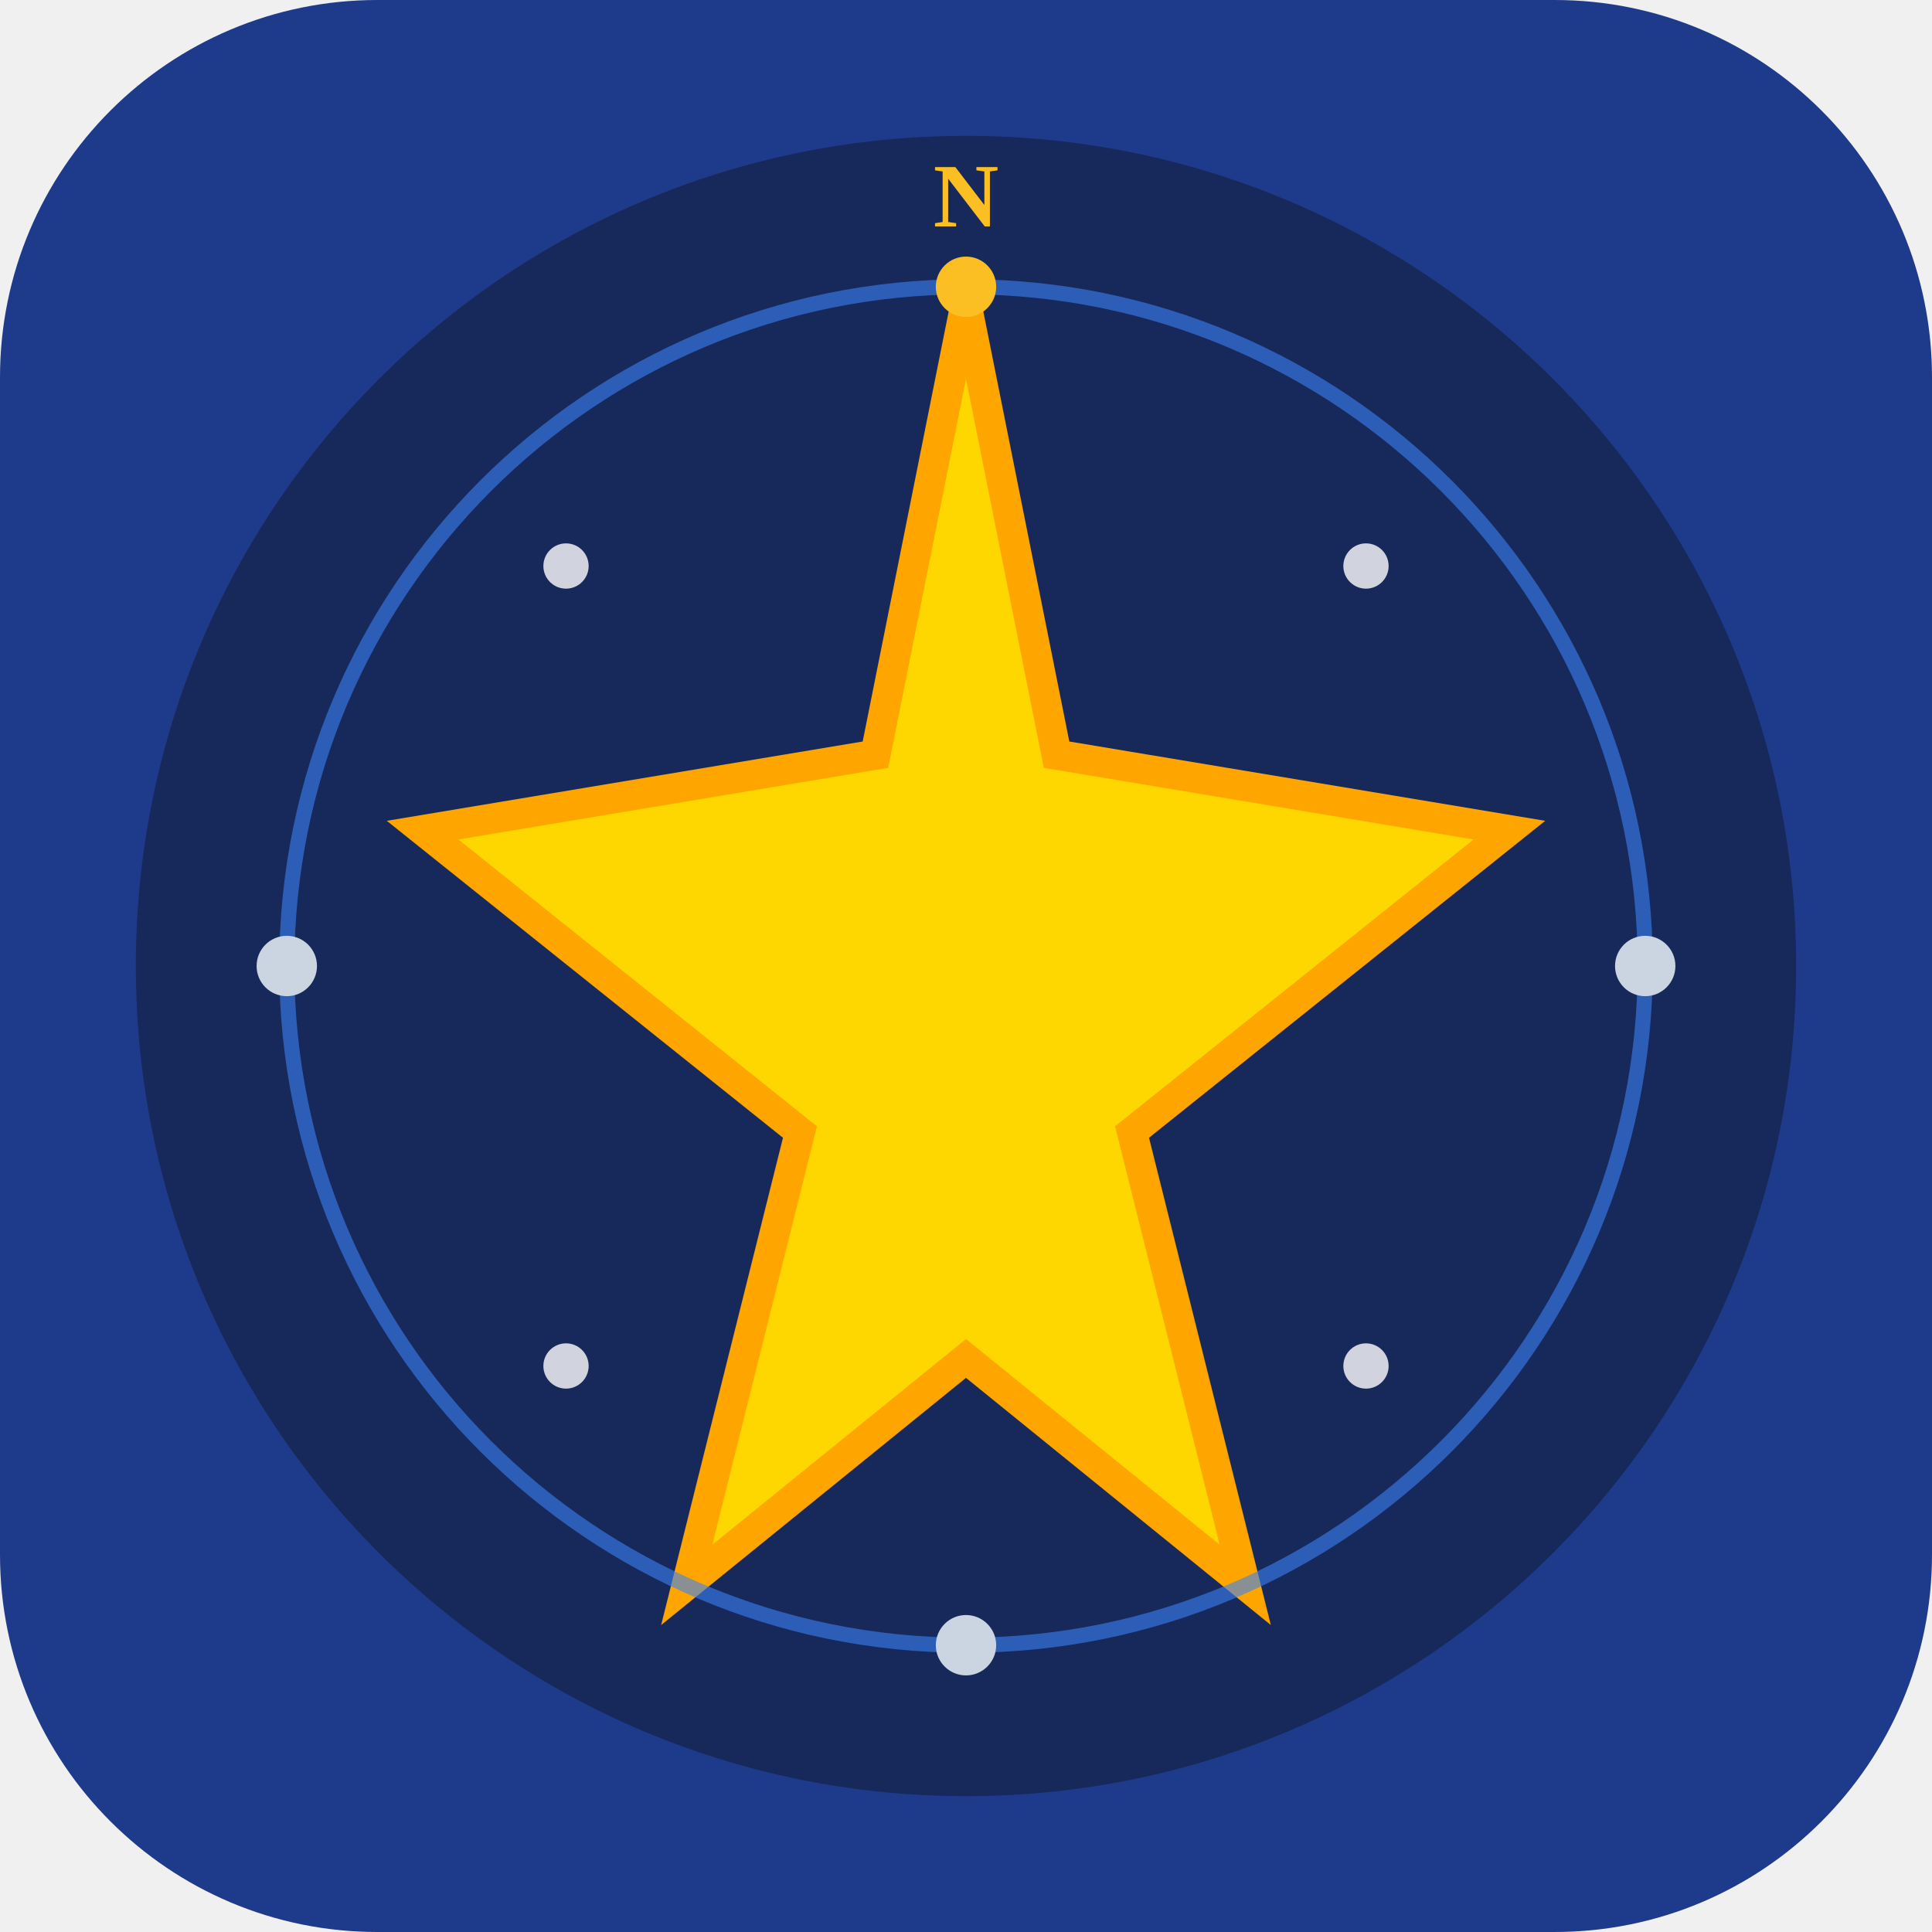
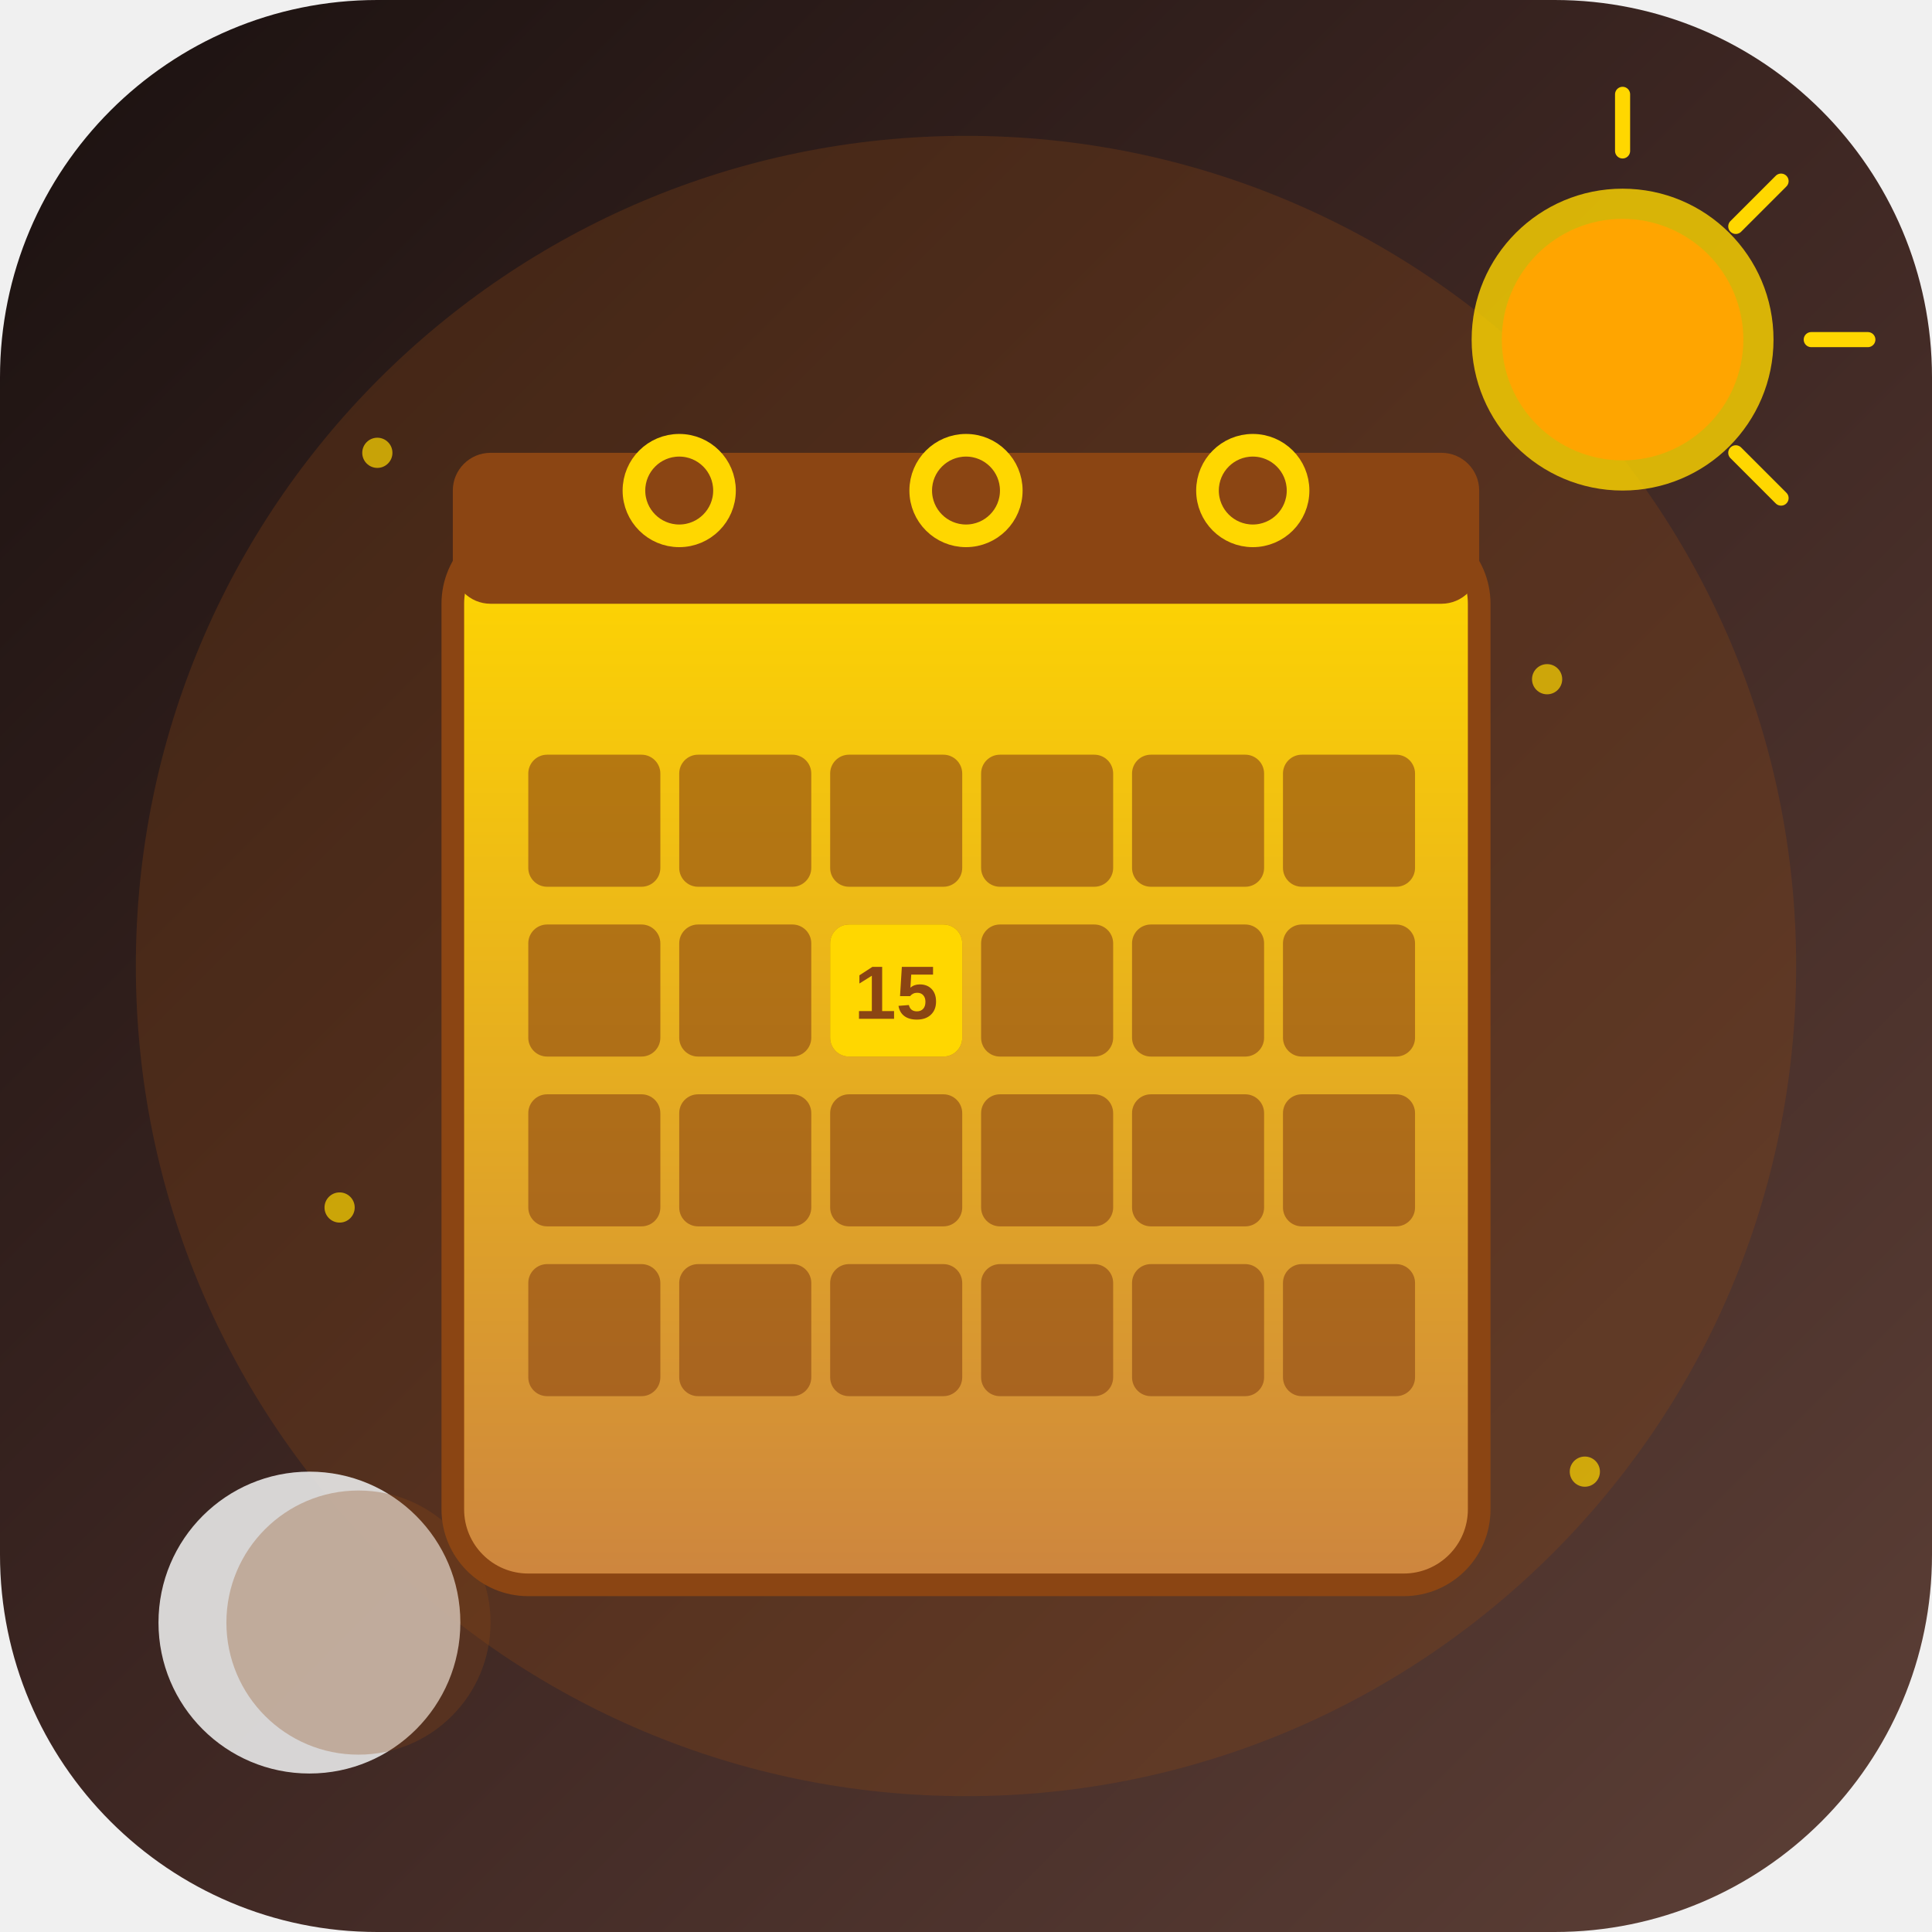
<svg xmlns="http://www.w3.org/2000/svg" width="512" height="512" viewBox="0 0 512 512">
-   <rect width="512" height="512" fill="#1e3a8a" rx="100" />
-   <circle cx="256" cy="256" r="220" fill="#0f172a" opacity="0.5" />
-   <path d="M256,80 L280,200 L400,220 L300,300 L330,420 L256,360 L182,420 L212,300 L112,220 L232,200 Z" fill="#FFD700" stroke="#FFA500" stroke-width="8" />
-   <circle cx="256" cy="256" r="180" fill="none" stroke="#3b82f6" stroke-width="4" opacity="0.6" />
-   <circle cx="256" cy="76" r="8" fill="#fbbf24" />
-   <text x="256" y="60" text-anchor="middle" fill="#fbbf24" font-size="24" font-weight="bold">N</text>
-   <circle cx="256" cy="436" r="8" fill="#cbd5e1" />
-   <circle cx="76" cy="256" r="8" fill="#cbd5e1" />
-   <circle cx="436" cy="256" r="8" fill="#cbd5e1" />
-   <circle cx="150" cy="150" r="6" fill="#fff" opacity="0.8" />
-   <circle cx="362" cy="150" r="6" fill="#fff" opacity="0.8" />
-   <circle cx="150" cy="362" r="6" fill="#fff" opacity="0.8" />
-   <circle cx="362" cy="362" r="6" fill="#fff" opacity="0.8" />
+   <defs>
+     <linearGradient id="bgGrad" x1="0%" y1="0%" x2="100%" y2="100%">
+       <stop offset="0%" style="stop-color:#1A1110;stop-opacity:1" />
+       <stop offset="50%" style="stop-color:#3E2723;stop-opacity:1" />
+       <stop offset="100%" style="stop-color:#5D4037;stop-opacity:1" />
+     </linearGradient>
+     <linearGradient id="calendarGrad" x1="0%" y1="0%" x2="0%" y2="100%">
+       <stop offset="0%" style="stop-color:#FFD700;stop-opacity:1" />
+       <stop offset="100%" style="stop-color:#CD853F;stop-opacity:1" />
+     </linearGradient>
+   </defs>
+   <rect width="512" height="512" fill="url(#bgGrad)" rx="100" />
+   <circle cx="256" cy="256" r="220" fill="#8B4513" opacity="0.3" />
+   <rect x="120" y="140" width="272" height="280" rx="20" fill="url(#calendarGrad)" stroke="#8B4513" stroke-width="6" />
+   <rect x="120" y="120" width="272" height="40" rx="10" fill="#8B4513" />
+   <circle cx="180" cy="130" r="12" fill="none" stroke="#FFD700" stroke-width="6" />
+   <circle cx="256" cy="130" r="12" fill="none" stroke="#FFD700" stroke-width="6" />
+   <circle cx="332" cy="130" r="12" fill="none" stroke="#FFD700" stroke-width="6" />
+   <rect x="140" y="200" width="35" height="35" rx="5" fill="#8B4513" opacity="0.6" />
+   <rect x="180" y="200" width="35" height="35" rx="5" fill="#8B4513" opacity="0.6" />
+   <rect x="220" y="200" width="35" height="35" rx="5" fill="#8B4513" opacity="0.6" />
+   <rect x="260" y="200" width="35" height="35" rx="5" fill="#8B4513" opacity="0.6" />
+   <rect x="300" y="200" width="35" height="35" rx="5" fill="#8B4513" opacity="0.6" />
+   <rect x="340" y="200" width="35" height="35" rx="5" fill="#8B4513" opacity="0.6" />
+   <rect x="140" y="245" width="35" height="35" rx="5" fill="#8B4513" opacity="0.6" />
+   <rect x="180" y="245" width="35" height="35" rx="5" fill="#8B4513" opacity="0.6" />
+   <rect x="220" y="245" width="35" height="35" rx="5" fill="#8B4513" opacity="0.6" />
+   <rect x="260" y="245" width="35" height="35" rx="5" fill="#8B4513" opacity="0.6" />
+   <rect x="300" y="245" width="35" height="35" rx="5" fill="#8B4513" opacity="0.6" />
+   <rect x="340" y="245" width="35" height="35" rx="5" fill="#8B4513" opacity="0.6" />
+   <rect x="140" y="290" width="35" height="35" rx="5" fill="#8B4513" opacity="0.6" />
+   <rect x="180" y="290" width="35" height="35" rx="5" fill="#8B4513" opacity="0.6" />
+   <rect x="220" y="290" width="35" height="35" rx="5" fill="#8B4513" opacity="0.6" />
+   <rect x="260" y="290" width="35" height="35" rx="5" fill="#8B4513" opacity="0.6" />
+   <rect x="300" y="290" width="35" height="35" rx="5" fill="#8B4513" opacity="0.6" />
+   <rect x="340" y="290" width="35" height="35" rx="5" fill="#8B4513" opacity="0.6" />
+   <rect x="140" y="335" width="35" height="35" rx="5" fill="#8B4513" opacity="0.6" />
+   <rect x="180" y="335" width="35" height="35" rx="5" fill="#8B4513" opacity="0.6" />
+   <rect x="220" y="335" width="35" height="35" rx="5" fill="#8B4513" opacity="0.6" />
+   <rect x="260" y="335" width="35" height="35" rx="5" fill="#8B4513" opacity="0.6" />
+   <rect x="300" y="335" width="35" height="35" rx="5" fill="#8B4513" opacity="0.6" />
+   <rect x="340" y="335" width="35" height="35" rx="5" fill="#8B4513" opacity="0.6" />
+   <rect x="220" y="245" width="35" height="35" rx="5" fill="#FFD700" />
+   <text x="237.5" y="270" text-anchor="middle" fill="#8B4513" font-size="20" font-weight="bold" font-family="Arial">15</text>
+   <circle cx="430" cy="90" r="40" fill="#FFD700" opacity="0.8" />
+   <circle cx="430" cy="90" r="32" fill="#FFA500" />
+   <line x1="430" y1="40" x2="430" y2="25" stroke="#FFD700" stroke-width="4" stroke-linecap="round" />
+   <line x1="460" y1="60" x2="472" y2="48" stroke="#FFD700" stroke-width="4" stroke-linecap="round" />
+   <line x1="480" y1="90" x2="495" y2="90" stroke="#FFD700" stroke-width="4" stroke-linecap="round" />
+   <line x1="460" y1="120" x2="472" y2="132" stroke="#FFD700" stroke-width="4" stroke-linecap="round" />
+   <circle cx="82" cy="430" r="40" fill="#E8E8E8" opacity="0.9" />
+   <circle cx="95" cy="430" r="35" fill="#8B4513" opacity="0.3" />
+   <circle cx="100" cy="120" r="4" fill="#FFD700" opacity="0.7" />
+   <circle cx="410" cy="180" r="4" fill="#FFD700" opacity="0.7" />
+   <circle cx="90" cy="320" r="4" fill="#FFD700" opacity="0.7" />
+   <circle cx="420" cy="390" r="4" fill="#FFD700" opacity="0.7" />
</svg>
